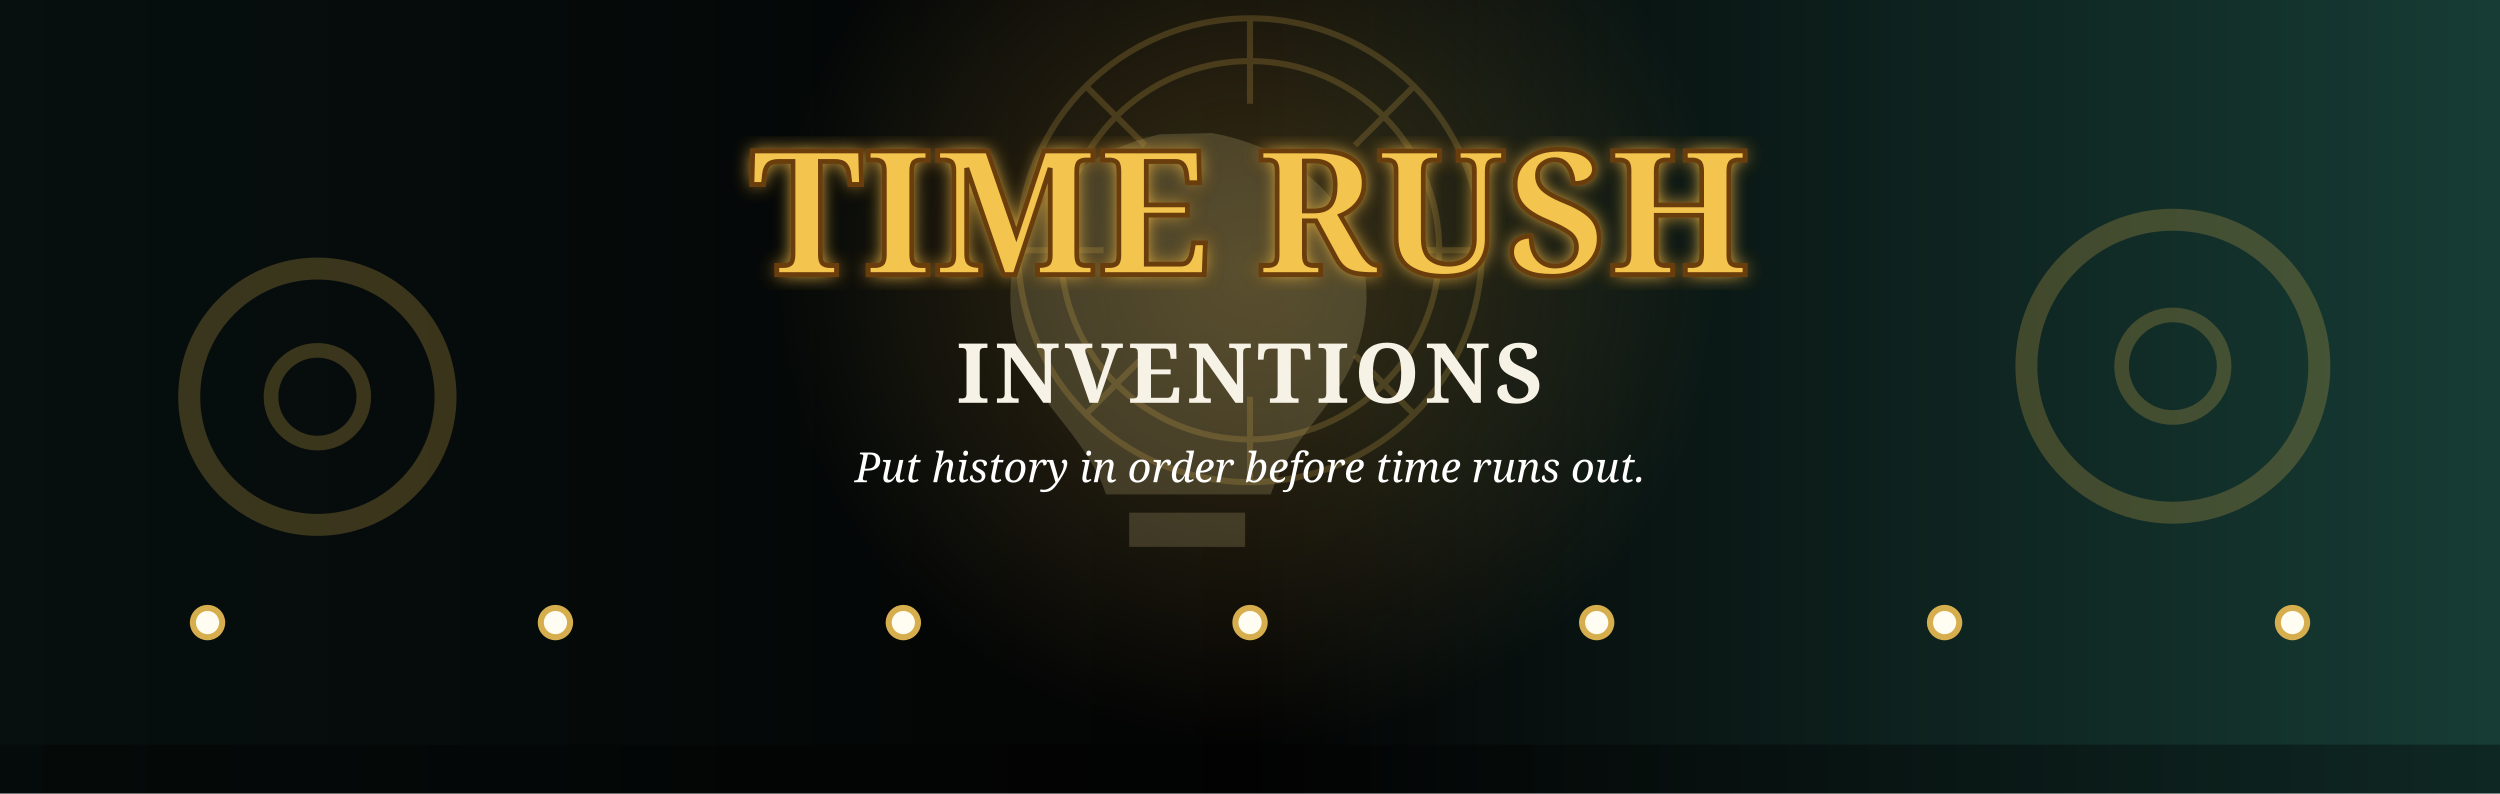
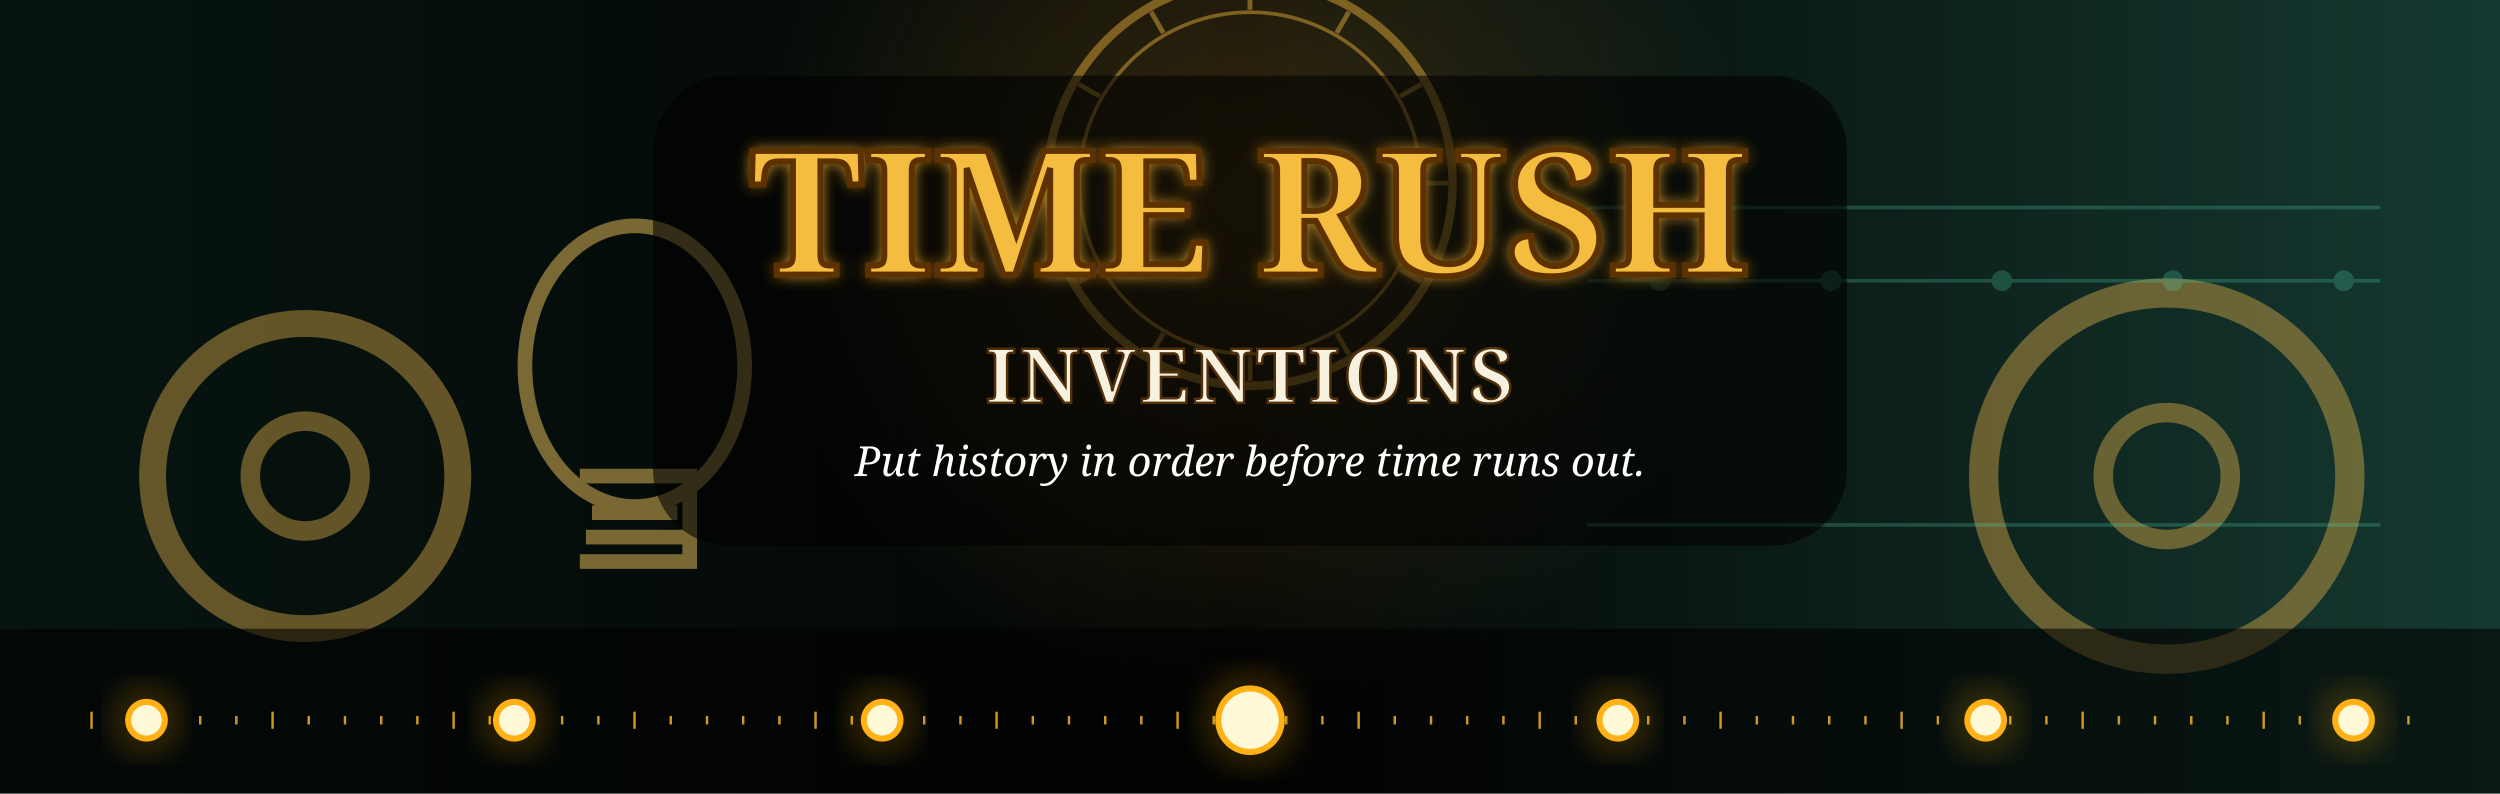
<svg xmlns="http://www.w3.org/2000/svg" width="2048" height="650" viewBox="0 0 2048 650">
  <defs>
    <linearGradient id="bg" x1="0" x2="1">
-       <stop stop-color="#07100f" />
-       <stop offset=".5" stop-color="#030303" />
-       <stop offset="1" stop-color="#173d36" />
+       <stop stop-color="#071511" />
+       <stop offset=".5" stop-color="#030504" />
+       <stop offset="1" stop-color="#153a31" />
    </linearGradient>
    <radialGradient id="halo">
-       <stop stop-color="#d6ae4d" stop-opacity=".26" />
-       <stop offset="1" stop-color="#d6ae4d" stop-opacity="0" />
+       <stop stop-color="#d79f35" stop-opacity=".24" />
+       <stop offset="1" stop-color="#d79f35" stop-opacity="0" />
    </radialGradient>
    <filter id="glow">
-       <feGaussianBlur stdDeviation="7" result="b" />
+       <feGaussianBlur stdDeviation="6" result="b" />
      <feMerge>
        <feMergeNode in="b" />
        <feMergeNode in="SourceGraphic" />
      </feMerge>
    </filter>
+     <filter id="blur">
+       <feGaussianBlur stdDeviation="10" />
+     </filter>
  </defs>
  <rect width="2048" height="650" fill="url(#bg)" />
-   <circle cx="1024" cy="220" r="390" fill="url(#halo)" />
-   <g fill="none" stroke="#d6ae4d" opacity=".25">
-     <circle cx="260" cy="325" r="105" stroke-width="18" />
-     <circle cx="260" cy="325" r="38" stroke-width="12" />
-     <circle cx="1780" cy="300" r="120" stroke-width="18" />
-     <circle cx="1780" cy="300" r="42" stroke-width="12" />
+   <circle cx="1024" cy="165" r="410" fill="url(#halo)" />
+   <g fill="none" stroke="#d4a548" opacity=".46">
+     <circle cx="250" cy="390" r="125" stroke-width="22" />
+     <circle cx="250" cy="390" r="45" stroke-width="16" />
+     <circle cx="1775" cy="390" r="150" stroke-width="24" />
+     <circle cx="1775" cy="390" r="52" stroke-width="16" />
  </g>
-   <path d="M950 110c-105 25-145 110-110 190 15 35 52 62 66 105h135c15-44 52-72 67-108 35-83-12-169-115-188zM925 420h95v28h-95z" fill="#f0df9d" opacity=".18" />
-   <g opacity=".22" fill="none" stroke="#d6ae4d" stroke-width="5">
-     <circle cx="1024" cy="205" r="190" />
-     <circle cx="1024" cy="205" r="155" />
-     <path d="M1024 15v70M1024 325v70M834 205h70M1144 205h70M890 71l48 48M1110 291l48 48M1158 71l-48 48M938 291l-48 48" />
+   <g fill="none" stroke="#f0c45e" opacity=".5">
+     <ellipse cx="520" cy="300" rx="90" ry="115" stroke-width="12" />
+     <path d="M475 390h90v70h-90m5-20h80m-75-20h70" stroke-width="12" />
  </g>
-   <text x="1024" y="225" text-anchor="middle" font-family="Georgia,serif" font-weight="700" font-size="142" fill="#f3c54f" stroke="#6b3c08" stroke-width="4" filter="url(#glow)">TIME RUSH</text>
-   <text x="1024" y="330" text-anchor="middle" font-family="Georgia,serif" font-weight="700" font-size="68" letter-spacing="4" fill="#f7f2e6">INVENTIONS</text>
-   <text x="1024" y="395" text-anchor="middle" font-family="Georgia,serif" font-style="italic" font-size="34" fill="#fff">Put history in order before time runs out.</text>
-   <line x1="125" y1="510" x2="1923" y2="510" stroke="#d6ae4d" stroke-width="4" filter="url(#glow)" />
-   <circle cx="170" cy="510" r="12" fill="#fffdf2" stroke="#d6ae4d" stroke-width="5" />
-   <circle cx="455" cy="510" r="12" fill="#fffdf2" stroke="#d6ae4d" stroke-width="5" />
-   <circle cx="740" cy="510" r="12" fill="#fffdf2" stroke="#d6ae4d" stroke-width="5" />
-   <circle cx="1024" cy="510" r="12" fill="#fffdf2" stroke="#d6ae4d" stroke-width="5" />
-   <circle cx="1308" cy="510" r="12" fill="#fffdf2" stroke="#d6ae4d" stroke-width="5" />
-   <circle cx="1593" cy="510" r="12" fill="#fffdf2" stroke="#d6ae4d" stroke-width="5" />
-   <circle cx="1878" cy="510" r="12" fill="#fffdf2" stroke="#d6ae4d" stroke-width="5" />
-   <rect y="610" width="2048" height="40" fill="#000" opacity=".35" />
+   <g stroke="#53d6b0" stroke-width="3" opacity=".25">
+     <path d="M1300 170h650" />
+     <path d="M1300 230h650" />
+     <path d="M1300 430h650" />
+     <circle cx="1360" cy="230" r="7" fill="#53d6b0" />
+     <circle cx="1500" cy="230" r="7" fill="#53d6b0" />
+     <circle cx="1640" cy="230" r="7" fill="#53d6b0" />
+     <circle cx="1780" cy="230" r="7" fill="#53d6b0" />
+     <circle cx="1920" cy="230" r="7" fill="#53d6b0" />
+   </g>
+   <g fill="none" stroke="#dca536" opacity=".5">
+     <circle cx="1024" cy="150" r="166" stroke-width="7" />
+     <circle cx="1024" cy="150" r="140" stroke-width="3" />
+     <line x1="1024" y1="8" x2="1024" y2="-12" stroke-width="4" />
+     <line x1="1095" y1="27.024" x2="1105" y2="9.704" stroke-width="4" />
+     <line x1="1146.976" y1="79" x2="1164.296" y2="69" stroke-width="4" />
+     <line x1="1166" y1="150" x2="1186" y2="150" stroke-width="4" />
+     <line x1="1146.976" y1="221" x2="1164.296" y2="231" stroke-width="4" />
+     <line x1="1095" y1="272.976" x2="1105" y2="290.296" stroke-width="4" />
+     <line x1="1024" y1="292" x2="1024" y2="312" stroke-width="4" />
+     <line x1="953" y1="272.976" x2="943" y2="290.296" stroke-width="4" />
+     <line x1="901.024" y1="221" x2="883.704" y2="231" stroke-width="4" />
+     <line x1="882" y1="150" x2="862" y2="150" stroke-width="4" />
+     <line x1="901.024" y1="79" x2="883.704" y2="69" stroke-width="4" />
+     <line x1="953" y1="27.024" x2="943" y2="9.704" stroke-width="4" />
+   </g>
+   <rect x="535" y="62" width="978" height="385" rx="62" fill="#000" opacity=".58" />
+   <text x="1024" y="225" text-anchor="middle" font-family="Georgia,serif" font-weight="700" font-size="142" fill="#f5bd3f" stroke="#5d3305" stroke-width="5" filter="url(#glow)">TIME RUSH</text>
+   <text x="1024" y="330" text-anchor="middle" font-family="Georgia,serif" font-weight="700" font-size="62" letter-spacing="3" fill="#f7f1df" stroke="#51300a" stroke-width="2">INVENTIONS</text>
+   <text x="1024" y="390" text-anchor="middle" font-family="Georgia,serif" font-style="italic" font-size="34" fill="#fff">Put history in order before time runs out.</text>
+   <rect y="515" width="2048" height="135" fill="#000" opacity=".58" />
+   <g stroke="#e6a91f" stroke-width="2" opacity=".9">
+     <line x1="75.0" y1="583" x2="75.0" y2="597" />
+     <line x1="104.7" y1="586.5" x2="104.7" y2="593.5" />
+     <line x1="134.3" y1="586.5" x2="134.3" y2="593.5" />
+     <line x1="164.0" y1="586.5" x2="164.0" y2="593.5" />
+     <line x1="193.6" y1="586.5" x2="193.6" y2="593.5" />
+     <line x1="223.3" y1="583" x2="223.3" y2="597" />
+     <line x1="252.9" y1="586.5" x2="252.9" y2="593.5" />
+     <line x1="282.6" y1="586.5" x2="282.6" y2="593.5" />
+     <line x1="312.3" y1="586.5" x2="312.3" y2="593.5" />
+     <line x1="341.9" y1="586.5" x2="341.9" y2="593.5" />
+     <line x1="371.6" y1="583" x2="371.6" y2="597" />
+     <line x1="401.2" y1="586.5" x2="401.2" y2="593.5" />
+     <line x1="430.9" y1="586.5" x2="430.9" y2="593.5" />
+     <line x1="460.5" y1="586.5" x2="460.5" y2="593.5" />
+     <line x1="490.2" y1="586.5" x2="490.2" y2="593.5" />
+     <line x1="519.8" y1="583" x2="519.8" y2="597" />
+     <line x1="549.5" y1="586.5" x2="549.5" y2="593.5" />
+     <line x1="579.2" y1="586.5" x2="579.2" y2="593.5" />
+     <line x1="608.8" y1="586.5" x2="608.8" y2="593.5" />
+     <line x1="638.5" y1="586.5" x2="638.5" y2="593.5" />
+     <line x1="668.1" y1="583" x2="668.1" y2="597" />
+     <line x1="697.8" y1="586.5" x2="697.8" y2="593.5" />
+     <line x1="727.4" y1="586.5" x2="727.4" y2="593.5" />
+     <line x1="757.1" y1="586.5" x2="757.1" y2="593.5" />
+     <line x1="786.8" y1="586.5" x2="786.8" y2="593.5" />
+     <line x1="816.4" y1="583" x2="816.4" y2="597" />
+     <line x1="846.1" y1="586.5" x2="846.1" y2="593.5" />
+     <line x1="875.7" y1="586.5" x2="875.7" y2="593.5" />
+     <line x1="905.4" y1="586.5" x2="905.4" y2="593.5" />
+     <line x1="935.0" y1="586.5" x2="935.0" y2="593.5" />
+     <line x1="964.7" y1="583" x2="964.7" y2="597" />
+     <line x1="994.3" y1="586.5" x2="994.3" y2="593.5" />
+     <line x1="1024.0" y1="586.5" x2="1024.0" y2="593.5" />
+     <line x1="1053.7" y1="586.5" x2="1053.7" y2="593.5" />
+     <line x1="1083.3" y1="586.5" x2="1083.3" y2="593.5" />
+     <line x1="1113.0" y1="583" x2="1113.0" y2="597" />
+     <line x1="1142.6" y1="586.5" x2="1142.6" y2="593.5" />
+     <line x1="1172.3" y1="586.5" x2="1172.3" y2="593.5" />
+     <line x1="1201.9" y1="586.5" x2="1201.9" y2="593.5" />
+     <line x1="1231.6" y1="586.5" x2="1231.6" y2="593.5" />
+     <line x1="1261.3" y1="583" x2="1261.3" y2="597" />
+     <line x1="1290.9" y1="586.5" x2="1290.9" y2="593.5" />
+     <line x1="1320.6" y1="586.5" x2="1320.6" y2="593.5" />
+     <line x1="1350.2" y1="586.5" x2="1350.2" y2="593.5" />
+     <line x1="1379.9" y1="586.5" x2="1379.9" y2="593.5" />
+     <line x1="1409.5" y1="583" x2="1409.5" y2="597" />
+     <line x1="1439.2" y1="586.5" x2="1439.2" y2="593.5" />
+     <line x1="1468.8" y1="586.5" x2="1468.8" y2="593.5" />
+     <line x1="1498.5" y1="586.5" x2="1498.5" y2="593.5" />
+     <line x1="1528.2" y1="586.5" x2="1528.2" y2="593.5" />
+     <line x1="1557.8" y1="583" x2="1557.8" y2="597" />
+     <line x1="1587.5" y1="586.5" x2="1587.5" y2="593.5" />
+     <line x1="1617.1" y1="586.5" x2="1617.1" y2="593.5" />
+     <line x1="1646.8" y1="586.5" x2="1646.8" y2="593.5" />
+     <line x1="1676.4" y1="586.5" x2="1676.4" y2="593.5" />
+     <line x1="1706.1" y1="583" x2="1706.1" y2="597" />
+     <line x1="1735.8" y1="586.5" x2="1735.8" y2="593.5" />
+     <line x1="1765.4" y1="586.5" x2="1765.4" y2="593.5" />
+     <line x1="1795.1" y1="586.5" x2="1795.1" y2="593.5" />
+     <line x1="1824.7" y1="586.5" x2="1824.7" y2="593.5" />
+     <line x1="1854.4" y1="583" x2="1854.4" y2="597" />
+     <line x1="1884.0" y1="586.5" x2="1884.0" y2="593.5" />
+     <line x1="1913.7" y1="586.5" x2="1913.7" y2="593.5" />
+     <line x1="1943.3" y1="586.5" x2="1943.3" y2="593.5" />
+     <line x1="1973.0" y1="586.5" x2="1973.0" y2="593.5" />
+   </g>
+   <line x1="70" y1="590" x2="1978" y2="590" stroke="#ffb116" stroke-width="4" filter="url(#glow)" />
+   <g>
+     <circle cx="120" cy="590" r="31" fill="#ffae00" opacity=".16" filter="url(#blur)" />
+     <circle cx="120" cy="590" r="15" fill="#fff9d8" stroke="#ffb116" stroke-width="5" />
+   </g>
+   <g>
+     <circle cx="421.333" cy="590" r="31" fill="#ffae00" opacity=".16" filter="url(#blur)" />
+     <circle cx="421.333" cy="590" r="15" fill="#fff9d8" stroke="#ffb116" stroke-width="5" />
+   </g>
+   <g>
+     <circle cx="722.667" cy="590" r="31" fill="#ffae00" opacity=".16" filter="url(#blur)" />
+     <circle cx="722.667" cy="590" r="15" fill="#fff9d8" stroke="#ffb116" stroke-width="5" />
+   </g>
+   <g>
+     <circle cx="1024" cy="590" r="42" fill="#ffae00" opacity=".16" filter="url(#blur)" />
+     <circle cx="1024" cy="590" r="26" fill="#fff9d8" stroke="#ffb116" stroke-width="5" />
+   </g>
+   <g>
+     <circle cx="1325.333" cy="590" r="31" fill="#ffae00" opacity=".16" filter="url(#blur)" />
+     <circle cx="1325.333" cy="590" r="15" fill="#fff9d8" stroke="#ffb116" stroke-width="5" />
+   </g>
+   <g>
+     <circle cx="1626.667" cy="590" r="31" fill="#ffae00" opacity=".16" filter="url(#blur)" />
+     <circle cx="1626.667" cy="590" r="15" fill="#fff9d8" stroke="#ffb116" stroke-width="5" />
+   </g>
+   <g>
+     <circle cx="1928" cy="590" r="31" fill="#ffae00" opacity=".16" filter="url(#blur)" />
+     <circle cx="1928" cy="590" r="15" fill="#fff9d8" stroke="#ffb116" stroke-width="5" />
+   </g>
</svg>
